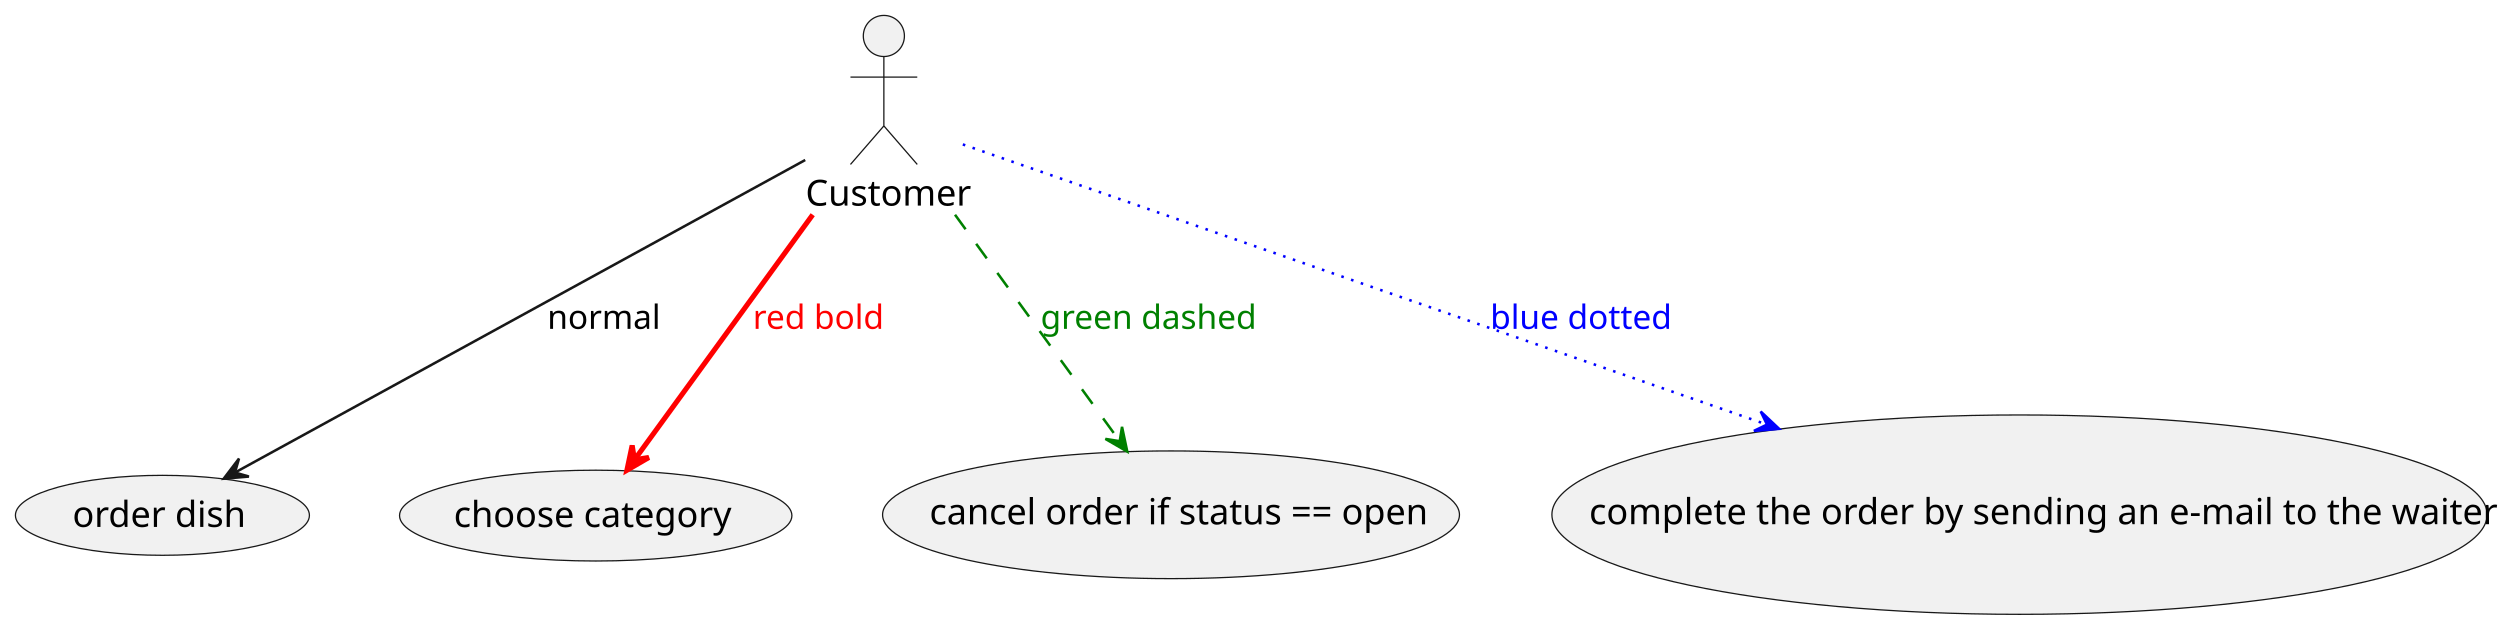
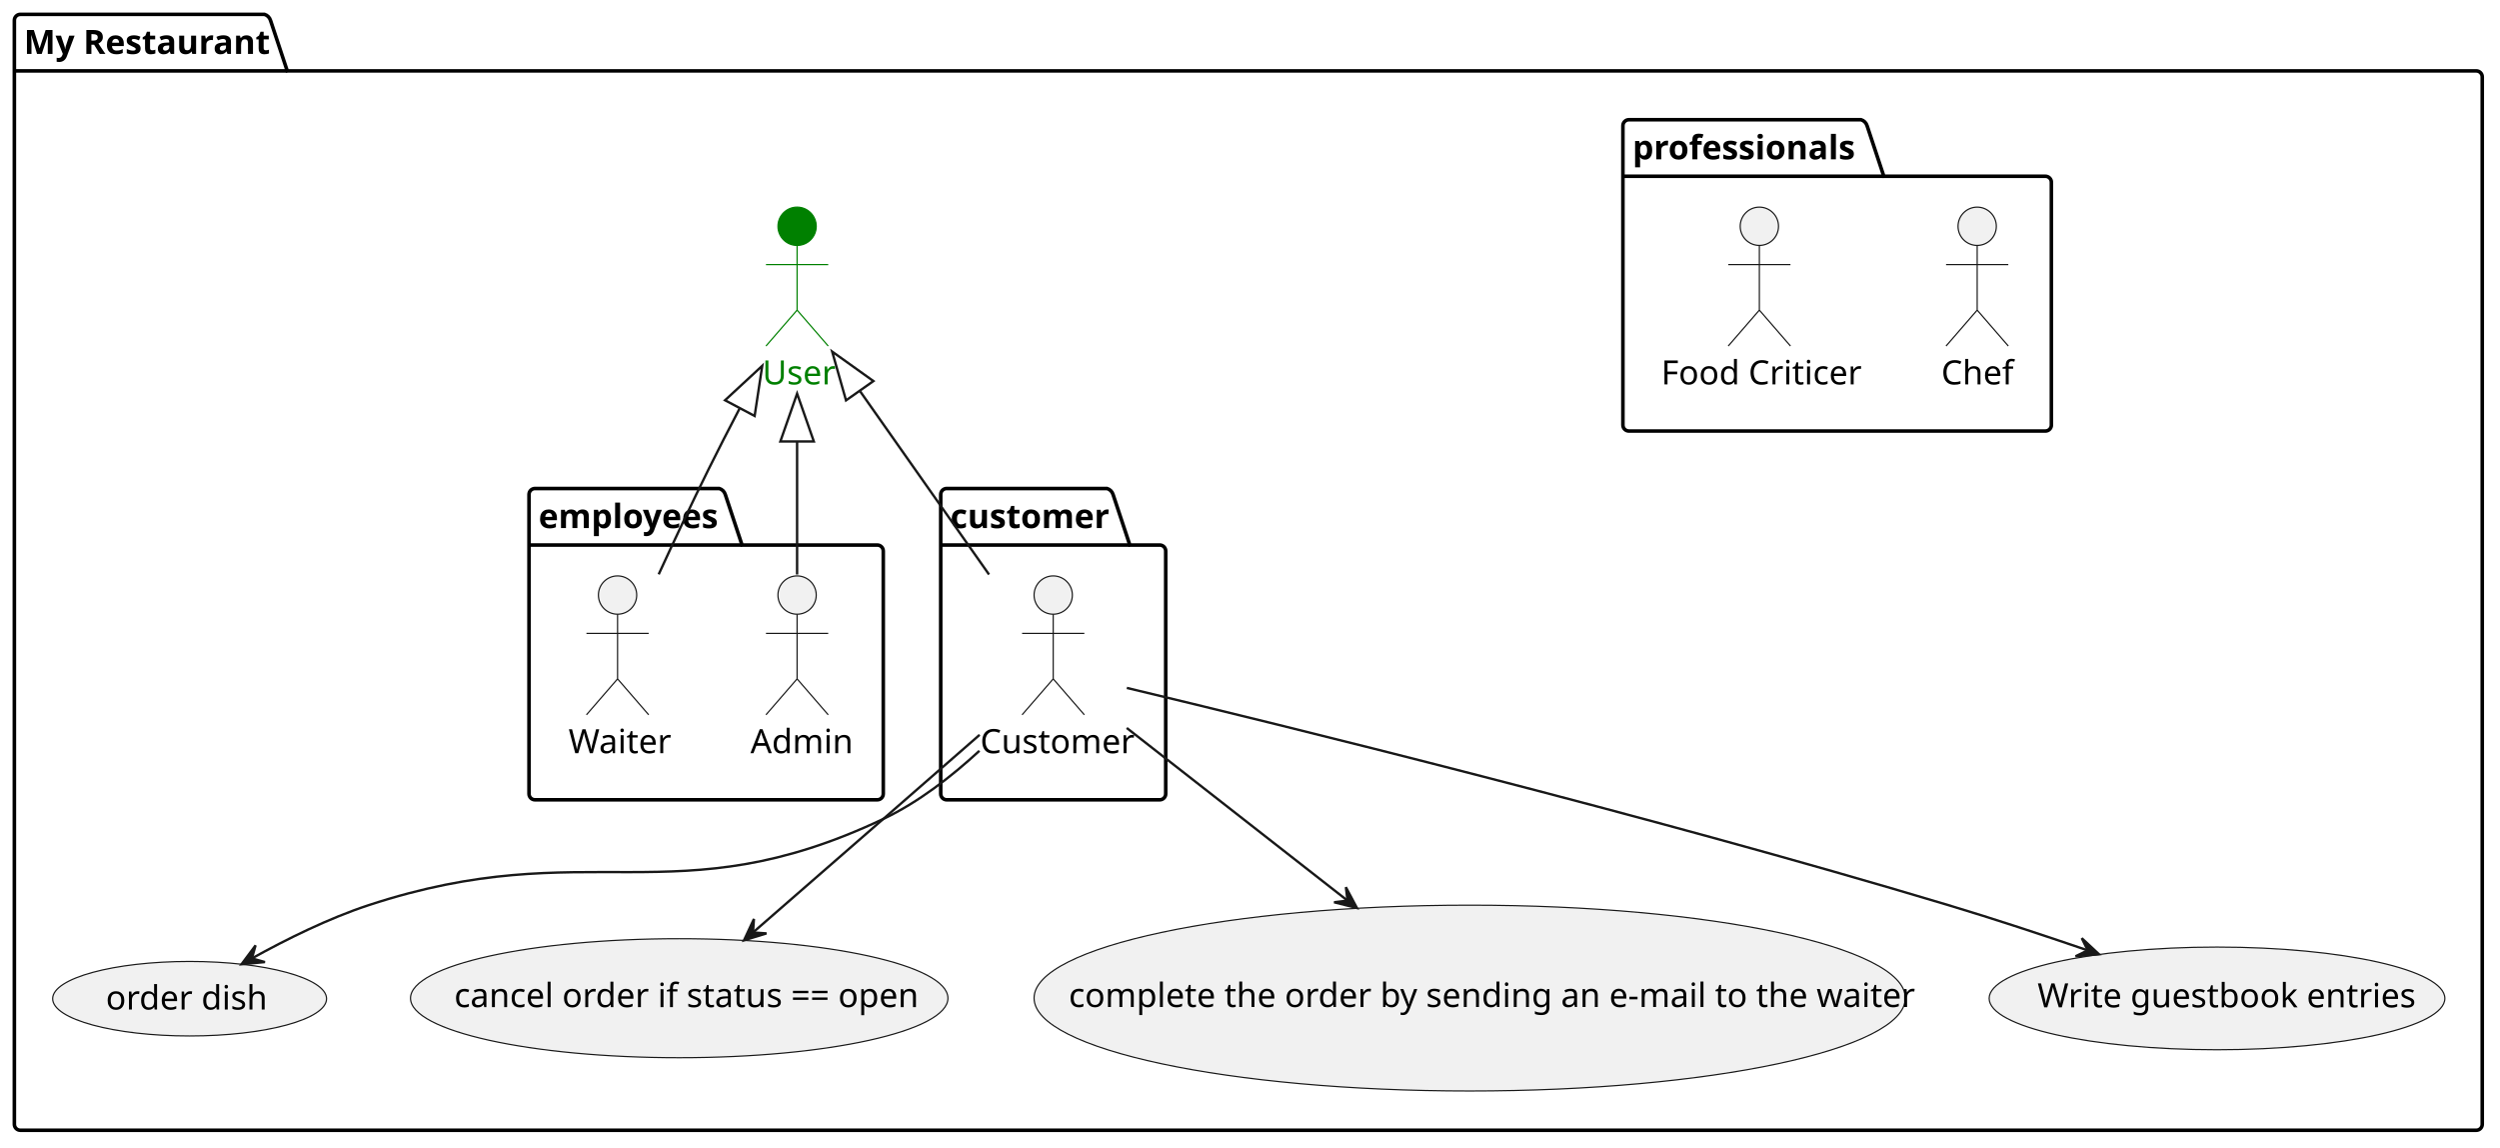
- <svg xmlns="http://www.w3.org/2000/svg" contentStyleType="text/css" height="245px" preserveAspectRatio="none" style="width:973px;height:245px;background:#FFFFFF;" version="1.1" viewBox="0 0 973 245" width="973px" zoomAndPan="magnify">
+ <svg xmlns="http://www.w3.org/2000/svg" contentStyleType="text/css" height="479px" preserveAspectRatio="none" style="width:1044px;height:479px;background:#FFFFFF;" version="1.1" viewBox="0 0 1044 479" width="1044px" zoomAndPan="magnify">
  <defs />
  <g>
-     <g id="elem_Customer">
-       <ellipse cx="344" cy="14" fill="#F1F1F1" rx="8" ry="8" style="stroke:#181818;stroke-width:0.5;" />
-       <path d="M344,22 L344,49 M331,30 L357,30 M344,49 L331,64 M344,49 L357,64 " fill="none" style="stroke:#181818;stroke-width:0.5;" />
-       <text fill="#000000" font-family="sans-serif" font-size="14" lengthAdjust="spacing" textLength="61" x="313.5" y="80.033">Customer</text>
+     <g id="cluster_My Restaurant">
+       <path d="M8.5,6 L110.5,6 A3.75,3.75 0 0 1 113,8.5 L120,29.609 L1034.5,29.609 A2.5,2.5 0 0 1 1037,32.109 L1037,469.5 A2.5,2.5 0 0 1 1034.5,472 L8.5,472 A2.5,2.5 0 0 1 6,469.5 L6,8.5 A2.5,2.5 0 0 1 8.5,6 " fill="none" style="stroke:#000000;stroke-width:1.5;" />
+       <line style="stroke:#000000;stroke-width:1.5;" x1="6" x2="120" y1="29.609" y2="29.609" />
+       <text fill="#000000" font-family="sans-serif" font-size="14" font-weight="bold" lengthAdjust="spacing" textLength="101" x="10" y="22.533">My Restaurant</text>
    </g>
-     <g id="elem_order dish">
-       <ellipse cx="63.213" cy="200.561" fill="#F1F1F1" rx="57.213" ry="15.561" style="stroke:#181818;stroke-width:0.5;" />
-       <text fill="#000000" font-family="sans-serif" font-size="14" lengthAdjust="spacing" textLength="64" x="28.213" y="205.078">order dish</text>
+     <g id="cluster_professionals">
+       <path d="M680.5,50 L777.5,50 A3.75,3.75 0 0 1 780,52.5 L787,73.609 L854.5,73.609 A2.5,2.5 0 0 1 857,76.109 L857,177.5 A2.5,2.5 0 0 1 854.5,180 L680.5,180 A2.5,2.5 0 0 1 678,177.5 L678,52.5 A2.5,2.5 0 0 1 680.5,50 " fill="none" style="stroke:#000000;stroke-width:1.5;" />
+       <line style="stroke:#000000;stroke-width:1.5;" x1="678" x2="787" y1="73.609" y2="73.609" />
+       <text fill="#000000" font-family="sans-serif" font-size="14" font-weight="bold" lengthAdjust="spacing" textLength="96" x="682" y="66.533">professionals</text>
    </g>
-     <g id="elem_choose category">
-       <ellipse cx="231.855" cy="200.671" fill="#F1F1F1" rx="76.355" ry="17.671" style="stroke:#181818;stroke-width:0.5;" />
-       <text fill="#000000" font-family="sans-serif" font-size="14" lengthAdjust="spacing" textLength="105" x="176.623" y="205.125">choose category</text>
+     <g id="cluster_employees">
+       <path d="M223.5,204 L300.5,204 A3.75,3.75 0 0 1 303,206.5 L310,227.609 L366.5,227.609 A2.5,2.5 0 0 1 369,230.109 L369,331.5 A2.5,2.5 0 0 1 366.5,334 L223.5,334 A2.5,2.5 0 0 1 221,331.5 L221,206.5 A2.5,2.5 0 0 1 223.5,204 " fill="none" style="stroke:#000000;stroke-width:1.5;" />
+       <line style="stroke:#000000;stroke-width:1.5;" x1="221" x2="310" y1="227.609" y2="227.609" />
+       <text fill="#000000" font-family="sans-serif" font-size="14" font-weight="bold" lengthAdjust="spacing" textLength="76" x="225" y="220.533">employees</text>
    </g>
-     <g id="elem_cancel order if status == open">
-       <ellipse cx="455.761" cy="200.352" fill="#F1F1F1" rx="112.261" ry="24.852" style="stroke:#181818;stroke-width:0.5;" />
-       <text fill="#000000" font-family="sans-serif" font-size="14" lengthAdjust="spacing" textLength="188" x="361.761" y="204.081">cancel order if status == open</text>
+     <g id="cluster_customer">
+       <path d="M395.5,204 L462.5,204 A3.75,3.75 0 0 1 465,206.5 L472,227.609 L484.5,227.609 A2.5,2.5 0 0 1 487,230.109 L487,331.5 A2.5,2.5 0 0 1 484.5,334 L395.5,334 A2.5,2.5 0 0 1 393,331.5 L393,206.5 A2.5,2.5 0 0 1 395.5,204 " fill="none" style="stroke:#000000;stroke-width:1.5;" />
+       <line style="stroke:#000000;stroke-width:1.5;" x1="393" x2="472" y1="227.609" y2="227.609" />
+       <text fill="#000000" font-family="sans-serif" font-size="14" font-weight="bold" lengthAdjust="spacing" textLength="66" x="397" y="220.533">customer</text>
    </g>
-     <g id="elem_complete the order by sending an e-mail to the waiter">
-       <ellipse cx="785.998" cy="200.3" fill="#F1F1F1" rx="181.998" ry="38.8" style="stroke:#181818;stroke-width:0.5;" />
-       <text fill="#000000" font-family="sans-serif" font-size="14" lengthAdjust="spacing" textLength="335" x="618.498" y="204.028">complete the order by sending an e-mail to the waiter</text>
+     <g id="elem_u">
+       <ellipse cx="333" cy="94.5" fill="#008000" rx="8" ry="8" style="stroke:#008000;stroke-width:0.5;" />
+       <path d="M333,102.5 L333,129.5 M320,110.5 L346,110.5 M333,129.5 L320,144.5 M333,129.5 L346,144.5 " fill="none" style="stroke:#008000;stroke-width:0.5;" />
+       <text fill="#008000" font-family="sans-serif" font-size="14" lengthAdjust="spacing" textLength="29" x="318.5" y="160.533">User</text>
    </g>
-     <g id="link_Customer_order dish">
-       <path d="M313.39,62.27 C258.71,92.24 145,154.56 91.72,183.76 " fill="none" id="Customer-to-order dish" style="stroke:#181818;stroke-width:1.0;" />
-       <polygon fill="#181818" points="87.06,186.31,96.873,185.474,91.44,183.899,93.015,178.466,87.06,186.31" style="stroke:#181818;stroke-width:1.0;" />
-       <text fill="#000000" font-family="sans-serif" font-size="13" lengthAdjust="spacing" textLength="39" x="213" y="127.995">normal</text>
+     <g id="elem_UC0">
+       <ellipse cx="79.213" cy="417.061" fill="#F1F1F1" rx="57.213" ry="15.561" style="stroke:#181818;stroke-width:0.5;" />
+       <text fill="#000000" font-family="sans-serif" font-size="14" lengthAdjust="spacing" textLength="64" x="44.213" y="421.578">order dish</text>
    </g>
-     <g id="link_Customer_choose category">
-       <path d="M316.31,83.57 C294.39,113.71 264.61,154.66 246.94,178.95 " fill="none" id="Customer-to-choose category" style="stroke:#FF0000;stroke-width:2.0;" />
-       <polygon fill="#FF0000" points="244,183,252.519,178.058,246.933,178.951,246.04,173.365,244,183" style="stroke:#FF0000;stroke-width:2.0;" />
-       <text fill="#FF0000" font-family="sans-serif" font-size="13" lengthAdjust="spacing" textLength="46" x="293" y="127.995">red bold</text>
+     <g id="elem_UC1">
+       <ellipse cx="283.761" cy="416.852" fill="#F1F1F1" rx="112.261" ry="24.852" style="stroke:#181818;stroke-width:0.5;" />
+       <text fill="#000000" font-family="sans-serif" font-size="14" lengthAdjust="spacing" textLength="188" x="189.761" y="420.581">cancel order if status == open</text>
    </g>
-     <g id="link_Customer_cancel order if status == open">
-       <path d="M371.69,83.57 C391.53,110.85 417.8,146.98 435.71,171.6 " fill="none" id="Customer-to-cancel order if status == open" style="stroke:#008000;stroke-width:1.0;stroke-dasharray:7.0,7.0;" />
-       <polygon fill="#008000" points="438.73,175.76,436.69,166.125,435.797,171.711,430.211,170.818,438.73,175.76" style="stroke:#008000;stroke-width:1.0;" />
-       <text fill="#008000" font-family="sans-serif" font-size="13" lengthAdjust="spacing" textLength="78" x="405" y="127.995">green dashed</text>
+     <g id="elem_UC2">
+       <ellipse cx="613.998" cy="416.8" fill="#F1F1F1" rx="181.998" ry="38.8" style="stroke:#181818;stroke-width:0.5;" />
+       <text fill="#000000" font-family="sans-serif" font-size="14" lengthAdjust="spacing" textLength="335" x="446.498" y="420.528">complete the order by sending an e-mail to the waiter</text>
    </g>
-     <g id="link_Customer_complete the order by sending an e-mail to the waiter">
-       <path d="M374.73,56.21 C438.52,78.43 587.68,130.4 687.72,165.26 " fill="none" id="Customer-to-complete the order by sending an e-mail to the waiter" style="stroke:#0000FF;stroke-width:1.0;stroke-dasharray:1.0,3.0;" />
-       <polygon fill="#0000FF" points="692.44,166.9,685.269,160.149,687.721,165.246,682.624,167.698,692.44,166.9" style="stroke:#0000FF;stroke-width:1.0;" />
-       <text fill="#0000FF" font-family="sans-serif" font-size="13" lengthAdjust="spacing" textLength="64" x="580" y="127.995">blue dotted</text>
+     <g id="elem_UC3">
+       <ellipse cx="926.19" cy="416.938" fill="#F1F1F1" rx="95.19" ry="21.438" style="stroke:#181818;stroke-width:0.5;" />
+       <text fill="#000000" font-family="sans-serif" font-size="14" lengthAdjust="spacing" textLength="150" x="851.19" y="420.667">Write guestbook entries</text>
+     </g>
+     <g id="elem_ch">
+       <ellipse cx="826" cy="94.5" fill="#F1F1F1" rx="8" ry="8" style="stroke:#181818;stroke-width:0.5;" />
+       <path d="M826,102.5 L826,129.5 M813,110.5 L839,110.5 M826,129.5 L813,144.5 M826,129.5 L839,144.5 " fill="none" style="stroke:#181818;stroke-width:0.5;" />
+       <text fill="#000000" font-family="sans-serif" font-size="14" lengthAdjust="spacing" textLength="30" x="811" y="160.533">Chef</text>
+     </g>
+     <g id="elem_fc">
+       <ellipse cx="735" cy="94.5" fill="#F1F1F1" rx="8" ry="8" style="stroke:#181818;stroke-width:0.5;" />
+       <path d="M735,102.5 L735,129.5 M722,110.5 L748,110.5 M735,129.5 L722,144.5 M735,129.5 L748,144.5 " fill="none" style="stroke:#181818;stroke-width:0.5;" />
+       <text fill="#000000" font-family="sans-serif" font-size="14" lengthAdjust="spacing" textLength="82" x="694" y="160.533">Food Criticer</text>
+     </g>
+     <g id="elem_a">
+       <ellipse cx="333" cy="248.5" fill="#F1F1F1" rx="8" ry="8" style="stroke:#181818;stroke-width:0.5;" />
+       <path d="M333,256.5 L333,283.5 M320,264.5 L346,264.5 M333,283.5 L320,298.5 M333,283.5 L346,298.5 " fill="none" style="stroke:#181818;stroke-width:0.5;" />
+       <text fill="#000000" font-family="sans-serif" font-size="14" lengthAdjust="spacing" textLength="39" x="313.5" y="314.533">Admin</text>
+     </g>
+     <g id="elem_w">
+       <ellipse cx="258" cy="248.5" fill="#F1F1F1" rx="8" ry="8" style="stroke:#181818;stroke-width:0.5;" />
+       <path d="M258,256.5 L258,283.5 M245,264.5 L271,264.5 M258,283.5 L245,298.5 M258,283.5 L271,298.5 " fill="none" style="stroke:#181818;stroke-width:0.5;" />
+       <text fill="#000000" font-family="sans-serif" font-size="14" lengthAdjust="spacing" textLength="41" x="237.5" y="314.533">Waiter</text>
+     </g>
+     <g id="elem_c">
+       <ellipse cx="440" cy="248.5" fill="#F1F1F1" rx="8" ry="8" style="stroke:#181818;stroke-width:0.5;" />
+       <path d="M440,256.5 L440,283.5 M427,264.5 L453,264.5 M440,283.5 L427,298.5 M440,283.5 L453,298.5 " fill="none" style="stroke:#181818;stroke-width:0.5;" />
+       <text fill="#000000" font-family="sans-serif" font-size="14" lengthAdjust="spacing" textLength="61" x="409.5" y="314.533">Customer</text>
+     </g>
+     <g id="link_u_c">
+       <path d="M359.37,163.46 C375.75,186.72 396.73,216.53 413.18,239.91 " fill="none" id="u-backto-c" style="stroke:#181818;stroke-width:1.0;" />
+       <polygon fill="none" points="353.44,167.2,347.65,146.82,364.89,159.14,353.44,167.2" style="stroke:#181818;stroke-width:1.0;" />
+     </g>
+     <g id="link_u_w">
+       <path d="M308.91,170.73 C304.54,179.09 300.07,187.78 296,196 C288.96,210.2 281.56,225.96 275.18,239.84 " fill="none" id="u-backto-w" style="stroke:#181818;stroke-width:1.0;" />
+       <polygon fill="none" points="302.89,167.15,318.44,152.76,315.26,173.71,302.89,167.15" style="stroke:#181818;stroke-width:1.0;" />
+     </g>
+     <g id="link_u_a">
+       <path d="M333,184.47 C333,203.07 333,223.15 333,239.92 " fill="none" id="u-backto-a" style="stroke:#181818;stroke-width:1.0;" />
+       <polygon fill="none" points="326,184.36,333,164.36,340,184.36,326,184.36" style="stroke:#181818;stroke-width:1.0;" />
+     </g>
+     <g id="link_c_UC0">
+       <path d="M409.17,313.54 C397.58,324.23 383.64,335.07 369,342 C281.42,383.43 246.05,347.76 154,378 C137.18,383.53 119.46,392.35 105.47,400.1 " fill="none" id="c-to-UC0" style="stroke:#181818;stroke-width:1.0;" />
+       <polygon fill="#181818" points="100.88,402.68,110.686,401.757,105.239,400.23,106.766,394.783,100.88,402.68" style="stroke:#181818;stroke-width:1.0;" />
+     </g>
+     <g id="link_c_UC1">
+       <path d="M409.25,306.87 C396.77,317.77 382.2,330.49 369,342 C351.05,357.65 330.96,375.14 314.82,389.19 " fill="none" id="c-to-UC1" style="stroke:#181818;stroke-width:1.0;" />
+       <polygon fill="#181818" points="310.81,392.68,320.224,389.784,314.58,389.396,314.968,383.752,310.81,392.68" style="stroke:#181818;stroke-width:1.0;" />
+     </g>
+     <g id="link_c_UC2">
+       <path d="M470.71,304 C496.2,323.92 532.99,352.68 562.9,376.06 " fill="none" id="c-to-UC2" style="stroke:#181818;stroke-width:1.0;" />
+       <polygon fill="#181818" points="566.89,379.18,562.268,370.483,562.952,376.099,557.337,376.783,566.89,379.18" style="stroke:#181818;stroke-width:1.0;" />
+     </g>
+     <g id="link_c_UC3">
+       <path d="M470.75,287.27 C534.93,302.63 687.68,340.07 814,378 C832.96,383.69 853.53,390.49 871.81,396.75 " fill="none" id="c-to-UC3" style="stroke:#181818;stroke-width:1.0;" />
+       <polygon fill="#181818" points="876.9,398.5,869.693,391.787,872.173,396.872,867.088,399.351,876.9,398.5" style="stroke:#181818;stroke-width:1.0;" />
    </g>
  </g>
</svg>
